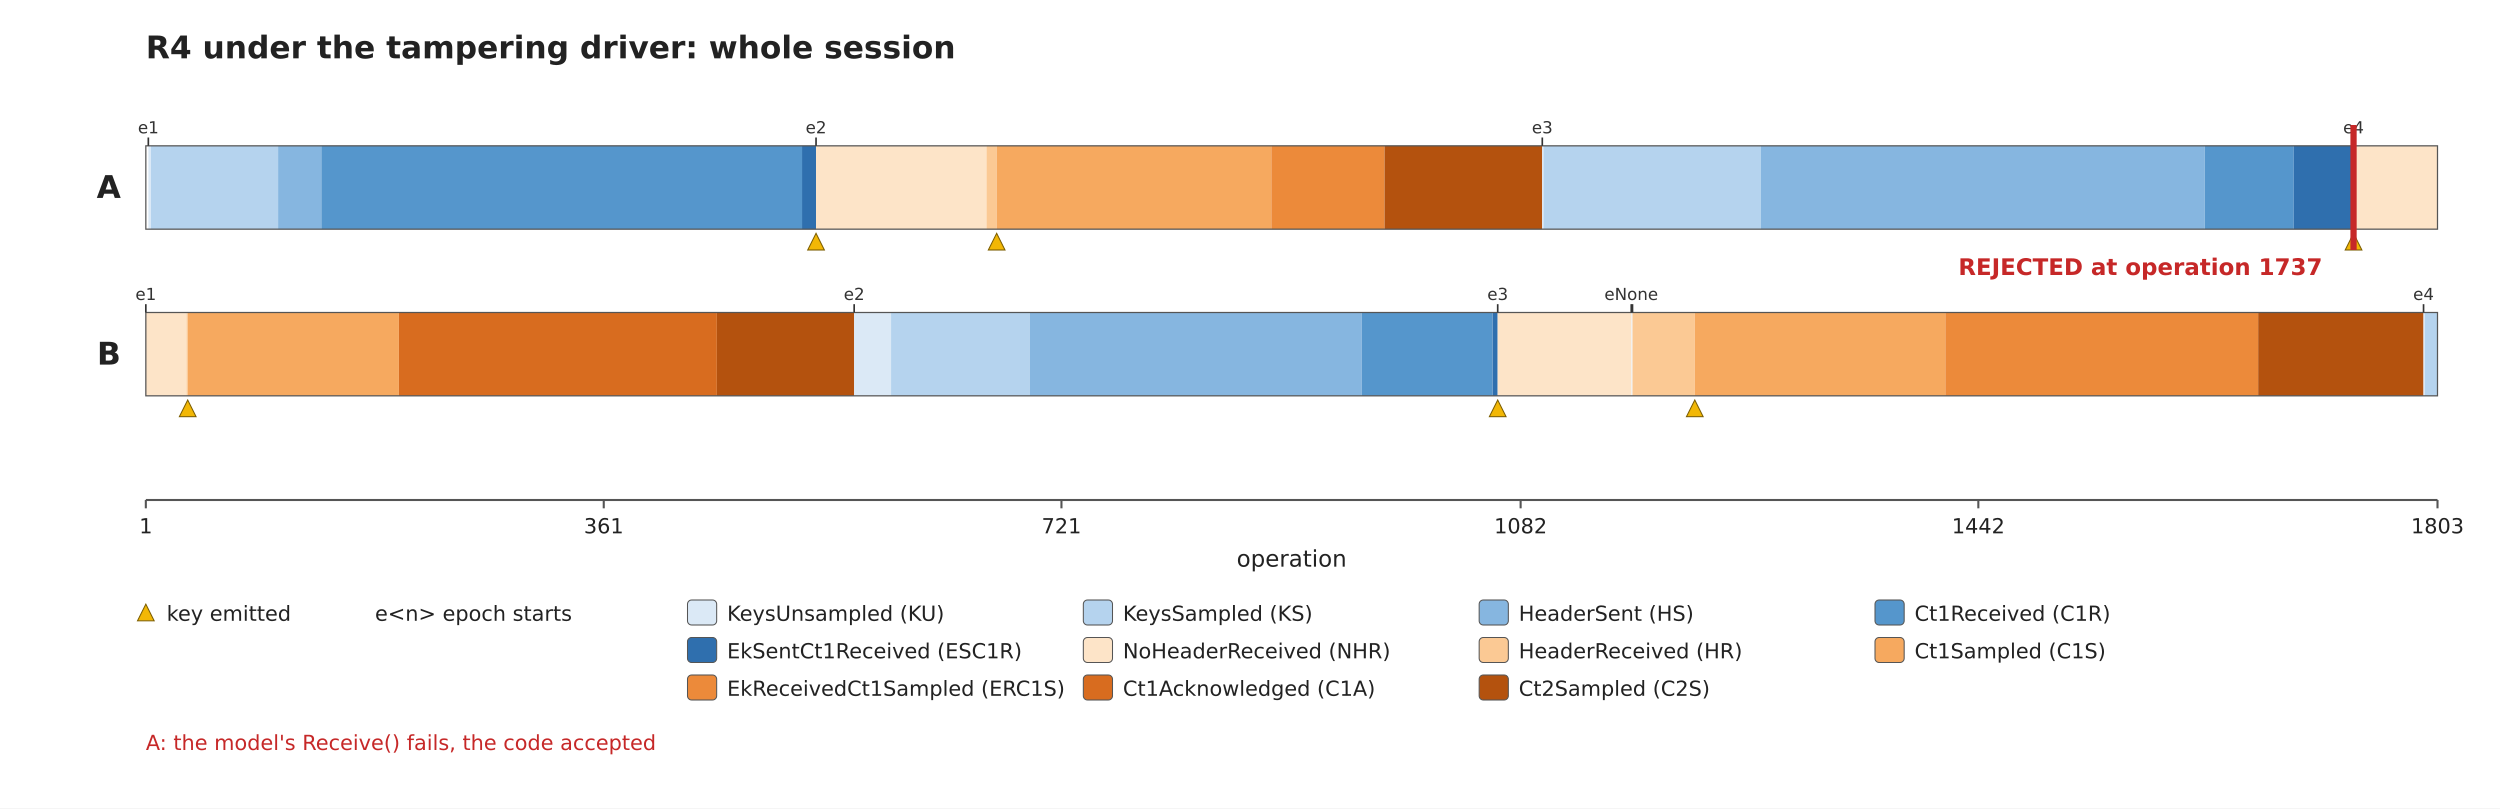
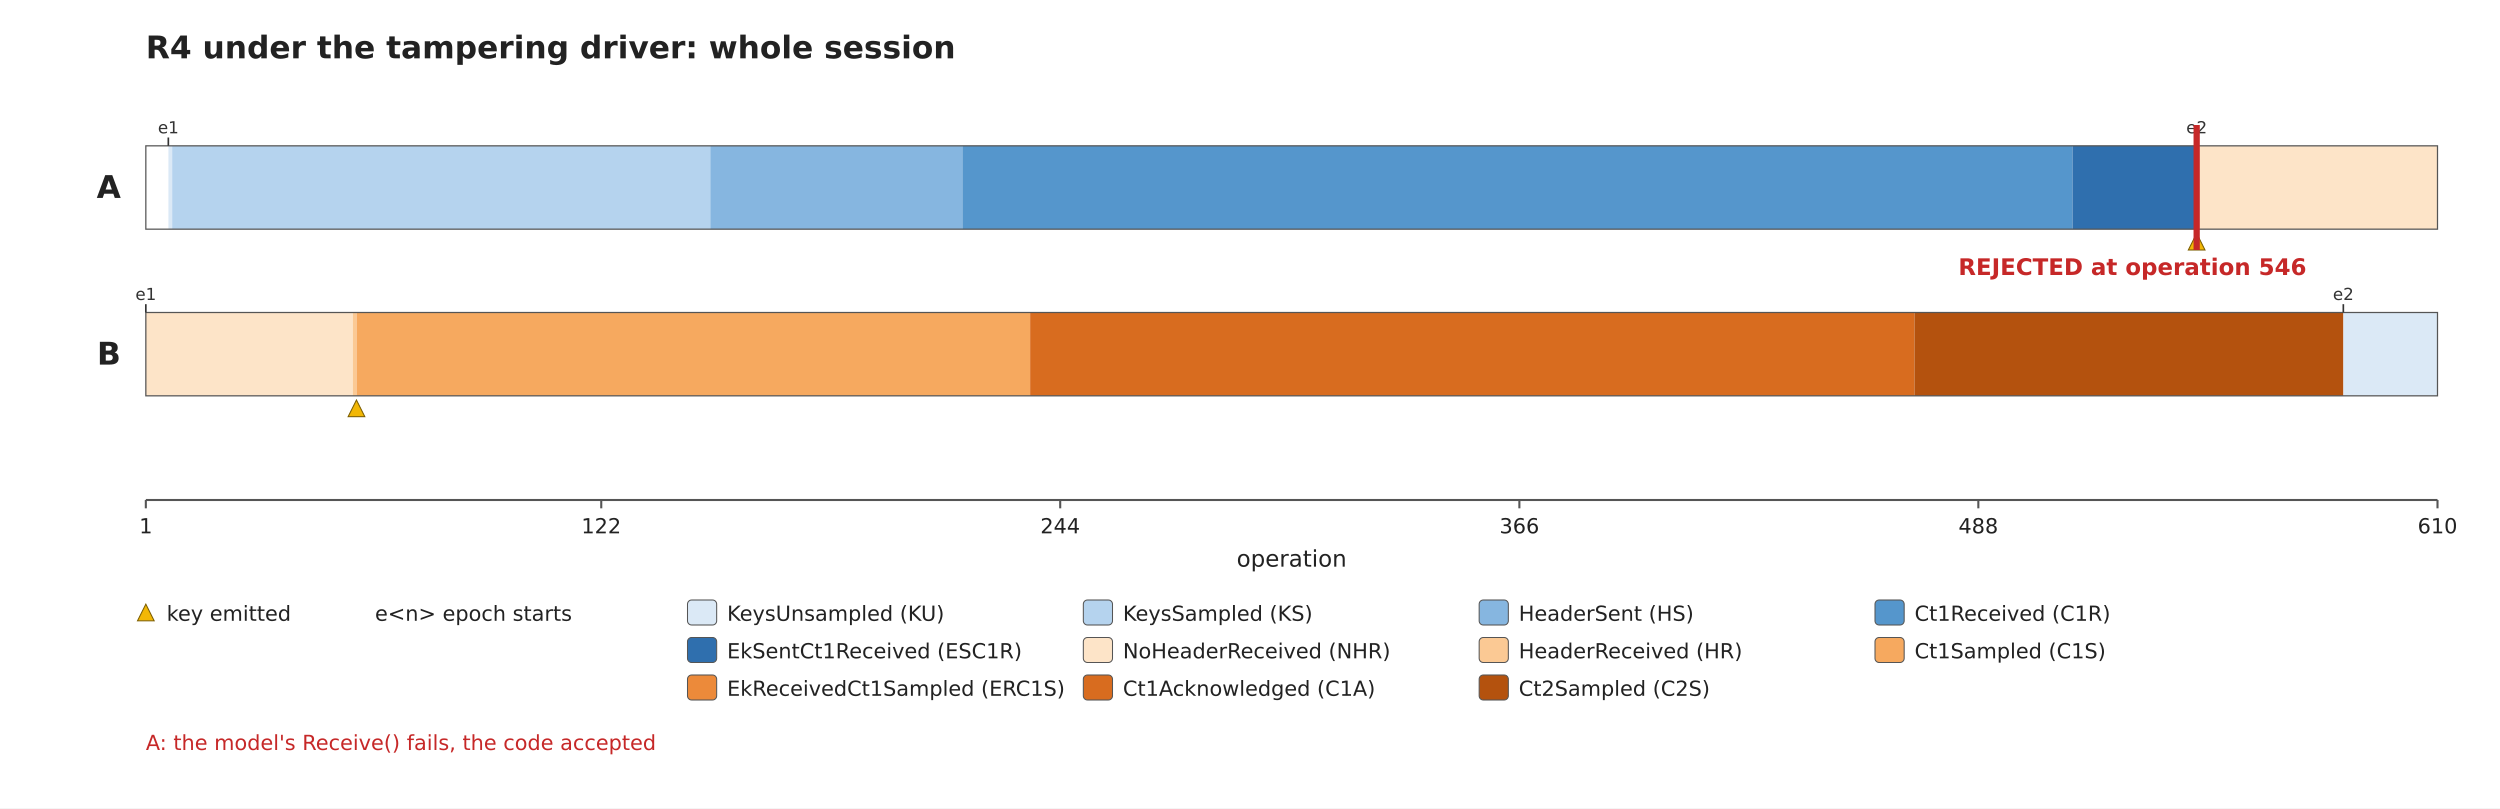
<svg xmlns="http://www.w3.org/2000/svg" width="1200" height="388" viewBox="0 0 1200 388">
  <rect width="100%" height="100%" fill="white" />
  <text x="70.0" y="28.0" font-size="15" text-anchor="start" fill="#222" font-weight="bold" font-family="DejaVu Sans, Helvetica, Arial, sans-serif">R4 under the tampering driver: whole session</text>
  <text x="58.0" y="95.0" font-size="15" text-anchor="end" fill="#222" font-weight="bold" font-family="DejaVu Sans, Helvetica, Arial, sans-serif">A</text>
-   <rect x="71.22" y="70" width="1.22" height="40" fill="#dbe9f6" />
-   <rect x="72.44" y="70" width="61.04" height="40" fill="#b5d3ee" />
-   <rect x="133.49" y="70" width="20.75" height="40" fill="#86b6e0" />
-   <rect x="154.24" y="70" width="230.74" height="40" fill="#5596cc" />
-   <rect x="384.98" y="70" width="6.71" height="40" fill="#2f6fae" />
-   <rect x="391.70" y="70" width="81.80" height="40" fill="#fde4c8" />
-   <rect x="473.50" y="70" width="4.88" height="40" fill="#fbc994" />
-   <rect x="478.38" y="70" width="131.85" height="40" fill="#f6a95f" />
-   <rect x="610.23" y="70" width="54.33" height="40" fill="#ec8a3a" />
-   <rect x="664.56" y="70" width="75.69" height="40" fill="#b4520e" />
-   <rect x="740.26" y="70" width="0.61" height="40" fill="#dbe9f6" />
-   <rect x="740.87" y="70" width="104.38" height="40" fill="#b5d3ee" />
-   <rect x="845.25" y="70" width="213.04" height="40" fill="#86b6e0" />
-   <rect x="1058.29" y="70" width="42.73" height="40" fill="#5596cc" />
-   <rect x="1101.02" y="70" width="28.69" height="40" fill="#2f6fae" />
-   <rect x="1129.71" y="70" width="40.29" height="40" fill="#fde4c8" />
+   <rect x="80.84" y="70" width="1.81" height="40" fill="#dbe9f6" />
+   <rect x="82.64" y="70" width="258.29" height="40" fill="#b5d3ee" />
+   <rect x="340.94" y="70" width="121.02" height="40" fill="#86b6e0" />
+   <rect x="461.95" y="70" width="532.84" height="40" fill="#5596cc" />
+   <rect x="994.79" y="70" width="59.61" height="40" fill="#2f6fae" />
+   <rect x="1054.40" y="70" width="115.60" height="40" fill="#fde4c8" />
  <rect x="70" y="70" width="1100" height="40" fill="none" stroke="#555" stroke-width="0.6" />
-   <line x1="71.2" y1="66" x2="71.2" y2="70" stroke="#333" stroke-width="0.8" />
-   <text x="71.2" y="64.0" font-size="8" text-anchor="middle" fill="#333" font-weight="normal" font-family="DejaVu Sans, Helvetica, Arial, sans-serif">e1</text>
-   <line x1="391.7" y1="66" x2="391.7" y2="70" stroke="#333" stroke-width="0.8" />
-   <text x="391.7" y="64.0" font-size="8" text-anchor="middle" fill="#333" font-weight="normal" font-family="DejaVu Sans, Helvetica, Arial, sans-serif">e2</text>
-   <line x1="740.3" y1="66" x2="740.3" y2="70" stroke="#333" stroke-width="0.8" />
-   <text x="740.3" y="64.0" font-size="8" text-anchor="middle" fill="#333" font-weight="normal" font-family="DejaVu Sans, Helvetica, Arial, sans-serif">e3</text>
-   <line x1="1129.7" y1="66" x2="1129.7" y2="70" stroke="#333" stroke-width="0.8" />
-   <text x="1129.7" y="64.0" font-size="8" text-anchor="middle" fill="#333" font-weight="normal" font-family="DejaVu Sans, Helvetica, Arial, sans-serif">e4</text>
-   <path d="M391.7,112 l-4,8 h8 z" fill="#f2b705" stroke="#7a5c00" stroke-width="0.5" />
-   <path d="M478.4,112 l-4,8 h8 z" fill="#f2b705" stroke="#7a5c00" stroke-width="0.5" />
-   <path d="M1129.7,112 l-4,8 h8 z" fill="#f2b705" stroke="#7a5c00" stroke-width="0.5" />
-   <line x1="1129.7" y1="60" x2="1129.7" y2="120" stroke="#c62828" stroke-width="3" />
-   <text x="940.0" y="132.0" font-size="11" text-anchor="start" fill="#c62828" font-weight="bold" font-family="DejaVu Sans, Helvetica, Arial, sans-serif">REJECTED at operation 1737</text>
+   <line x1="80.8" y1="66" x2="80.8" y2="70" stroke="#333" stroke-width="0.8" />
+   <text x="80.8" y="64.0" font-size="8" text-anchor="middle" fill="#333" font-weight="normal" font-family="DejaVu Sans, Helvetica, Arial, sans-serif">e1</text>
+   <line x1="1054.4" y1="66" x2="1054.4" y2="70" stroke="#333" stroke-width="0.8" />
+   <text x="1054.4" y="64.0" font-size="8" text-anchor="middle" fill="#333" font-weight="normal" font-family="DejaVu Sans, Helvetica, Arial, sans-serif">e2</text>
+   <path d="M1054.4,112 l-4,8 h8 z" fill="#f2b705" stroke="#7a5c00" stroke-width="0.5" />
+   <line x1="1054.4" y1="60" x2="1054.4" y2="120" stroke="#c62828" stroke-width="3" />
+   <text x="940.0" y="132.0" font-size="11" text-anchor="start" fill="#c62828" font-weight="bold" font-family="DejaVu Sans, Helvetica, Arial, sans-serif">REJECTED at operation 546</text>
  <text x="58.0" y="175.0" font-size="15" text-anchor="end" fill="#222" font-weight="bold" font-family="DejaVu Sans, Helvetica, Arial, sans-serif">B</text>
-   <rect x="70.00" y="150" width="19.53" height="40" fill="#fde4c8" />
-   <rect x="89.53" y="150" width="0.61" height="40" fill="#fbc994" />
-   <rect x="90.14" y="150" width="101.33" height="40" fill="#f6a95f" />
-   <rect x="191.48" y="150" width="152.61" height="40" fill="#d86c1f" />
-   <rect x="344.08" y="150" width="65.93" height="40" fill="#b4520e" />
-   <rect x="410.01" y="150" width="17.70" height="40" fill="#dbe9f6" />
-   <rect x="427.71" y="150" width="66.54" height="40" fill="#b5d3ee" />
-   <rect x="494.25" y="150" width="159.32" height="40" fill="#86b6e0" />
-   <rect x="653.57" y="150" width="62.87" height="40" fill="#5596cc" />
-   <rect x="716.45" y="150" width="2.44" height="40" fill="#2f6fae" />
-   <rect x="718.89" y="150" width="64.10" height="40" fill="#fde4c8" />
-   <rect x="782.99" y="150" width="0.61" height="40" fill="#eee" />
-   <rect x="783.60" y="150" width="29.91" height="40" fill="#fbc994" />
-   <rect x="813.51" y="150" width="120.26" height="40" fill="#f6a95f" />
-   <rect x="933.76" y="150" width="150.17" height="40" fill="#ec8a3a" />
-   <rect x="1083.93" y="150" width="79.36" height="40" fill="#b4520e" />
-   <rect x="1163.29" y="150" width="0.61" height="40" fill="#dbe9f6" />
-   <rect x="1163.90" y="150" width="6.10" height="40" fill="#b5d3ee" />
+   <rect x="70.00" y="150" width="99.34" height="40" fill="#fde4c8" />
+   <rect x="169.34" y="150" width="1.81" height="40" fill="#fbc994" />
+   <rect x="171.15" y="150" width="323.32" height="40" fill="#f6a95f" />
+   <rect x="494.47" y="150" width="424.47" height="40" fill="#d86c1f" />
+   <rect x="918.93" y="150" width="205.91" height="40" fill="#b4520e" />
+   <rect x="1124.84" y="150" width="45.16" height="40" fill="#dbe9f6" />
  <rect x="70" y="150" width="1100" height="40" fill="none" stroke="#555" stroke-width="0.6" />
  <line x1="70.0" y1="146" x2="70.0" y2="150" stroke="#333" stroke-width="0.8" />
  <text x="70.0" y="144.0" font-size="8" text-anchor="middle" fill="#333" font-weight="normal" font-family="DejaVu Sans, Helvetica, Arial, sans-serif">e1</text>
-   <line x1="410.0" y1="146" x2="410.0" y2="150" stroke="#333" stroke-width="0.8" />
-   <text x="410.0" y="144.0" font-size="8" text-anchor="middle" fill="#333" font-weight="normal" font-family="DejaVu Sans, Helvetica, Arial, sans-serif">e2</text>
-   <line x1="718.9" y1="146" x2="718.9" y2="150" stroke="#333" stroke-width="0.8" />
-   <text x="718.9" y="144.0" font-size="8" text-anchor="middle" fill="#333" font-weight="normal" font-family="DejaVu Sans, Helvetica, Arial, sans-serif">e3</text>
-   <line x1="783.0" y1="146" x2="783.0" y2="150" stroke="#333" stroke-width="0.8" />
-   <text x="783.0" y="144.0" font-size="8" text-anchor="middle" fill="#333" font-weight="normal" font-family="DejaVu Sans, Helvetica, Arial, sans-serif">eNone</text>
-   <line x1="783.6" y1="146" x2="783.6" y2="150" stroke="#333" stroke-width="0.8" />
-   <line x1="1163.3" y1="146" x2="1163.3" y2="150" stroke="#333" stroke-width="0.8" />
-   <text x="1163.3" y="144.0" font-size="8" text-anchor="middle" fill="#333" font-weight="normal" font-family="DejaVu Sans, Helvetica, Arial, sans-serif">e4</text>
-   <path d="M90.1,192 l-4,8 h8 z" fill="#f2b705" stroke="#7a5c00" stroke-width="0.5" />
-   <path d="M718.9,192 l-4,8 h8 z" fill="#f2b705" stroke="#7a5c00" stroke-width="0.5" />
-   <path d="M813.5,192 l-4,8 h8 z" fill="#f2b705" stroke="#7a5c00" stroke-width="0.5" />
+   <line x1="1124.8" y1="146" x2="1124.8" y2="150" stroke="#333" stroke-width="0.8" />
+   <text x="1124.8" y="144.0" font-size="8" text-anchor="middle" fill="#333" font-weight="normal" font-family="DejaVu Sans, Helvetica, Arial, sans-serif">e2</text>
+   <path d="M171.1,192 l-4,8 h8 z" fill="#f2b705" stroke="#7a5c00" stroke-width="0.5" />
  <line x1="70" y1="240" x2="1170" y2="240" stroke="#555" />
  <line x1="70.0" y1="240" x2="70.0" y2="244" stroke="#555" />
  <text x="70.0" y="256.0" font-size="10" text-anchor="middle" fill="#222" font-weight="normal" font-family="DejaVu Sans, Helvetica, Arial, sans-serif">1</text>
-   <line x1="289.8" y1="240" x2="289.8" y2="244" stroke="#555" />
-   <text x="289.8" y="256.0" font-size="10" text-anchor="middle" fill="#222" font-weight="normal" font-family="DejaVu Sans, Helvetica, Arial, sans-serif">361</text>
-   <line x1="509.5" y1="240" x2="509.5" y2="244" stroke="#555" />
-   <text x="509.5" y="256.0" font-size="10" text-anchor="middle" fill="#222" font-weight="normal" font-family="DejaVu Sans, Helvetica, Arial, sans-serif">721</text>
-   <line x1="729.9" y1="240" x2="729.9" y2="244" stroke="#555" />
-   <text x="729.9" y="256.0" font-size="10" text-anchor="middle" fill="#222" font-weight="normal" font-family="DejaVu Sans, Helvetica, Arial, sans-serif">1082</text>
+   <line x1="288.6" y1="240" x2="288.6" y2="244" stroke="#555" />
+   <text x="288.6" y="256.0" font-size="10" text-anchor="middle" fill="#222" font-weight="normal" font-family="DejaVu Sans, Helvetica, Arial, sans-serif">122</text>
+   <line x1="508.9" y1="240" x2="508.9" y2="244" stroke="#555" />
+   <text x="508.9" y="256.0" font-size="10" text-anchor="middle" fill="#222" font-weight="normal" font-family="DejaVu Sans, Helvetica, Arial, sans-serif">244</text>
+   <line x1="729.3" y1="240" x2="729.3" y2="244" stroke="#555" />
+   <text x="729.3" y="256.0" font-size="10" text-anchor="middle" fill="#222" font-weight="normal" font-family="DejaVu Sans, Helvetica, Arial, sans-serif">366</text>
  <line x1="949.6" y1="240" x2="949.6" y2="244" stroke="#555" />
-   <text x="949.6" y="256.0" font-size="10" text-anchor="middle" fill="#222" font-weight="normal" font-family="DejaVu Sans, Helvetica, Arial, sans-serif">1442</text>
+   <text x="949.6" y="256.0" font-size="10" text-anchor="middle" fill="#222" font-weight="normal" font-family="DejaVu Sans, Helvetica, Arial, sans-serif">488</text>
  <line x1="1170.0" y1="240" x2="1170.0" y2="244" stroke="#555" />
-   <text x="1170.0" y="256.0" font-size="10" text-anchor="middle" fill="#222" font-weight="normal" font-family="DejaVu Sans, Helvetica, Arial, sans-serif">1803</text>
+   <text x="1170.0" y="256.0" font-size="10" text-anchor="middle" fill="#222" font-weight="normal" font-family="DejaVu Sans, Helvetica, Arial, sans-serif">610</text>
  <text x="620.0" y="272.0" font-size="11" text-anchor="middle" fill="#222" font-weight="normal" font-family="DejaVu Sans, Helvetica, Arial, sans-serif">operation</text>
  <path d="M70,290 l-4,8 h8 z" fill="#f2b705" stroke="#7a5c00" stroke-width="0.5" />
  <text x="80.0" y="298.0" font-size="10" text-anchor="start" fill="#222" font-weight="normal" font-family="DejaVu Sans, Helvetica, Arial, sans-serif">key emitted</text>
  <text x="180.0" y="298.0" font-size="10" text-anchor="start" fill="#222" font-weight="normal" font-family="DejaVu Sans, Helvetica, Arial, sans-serif">e&lt;n&gt; epoch starts</text>
  <rect x="330" y="288" width="14" height="12" rx="2" fill="#dbe9f6" stroke="#555" stroke-width="0.5" />
  <text x="349.0" y="298.0" font-size="10" text-anchor="start" fill="#222" font-weight="normal" font-family="DejaVu Sans, Helvetica, Arial, sans-serif">KeysUnsampled (KU)</text>
  <rect x="520" y="288" width="14" height="12" rx="2" fill="#b5d3ee" stroke="#555" stroke-width="0.5" />
  <text x="539.0" y="298.0" font-size="10" text-anchor="start" fill="#222" font-weight="normal" font-family="DejaVu Sans, Helvetica, Arial, sans-serif">KeysSampled (KS)</text>
  <rect x="710" y="288" width="14" height="12" rx="2" fill="#86b6e0" stroke="#555" stroke-width="0.5" />
  <text x="729.0" y="298.0" font-size="10" text-anchor="start" fill="#222" font-weight="normal" font-family="DejaVu Sans, Helvetica, Arial, sans-serif">HeaderSent (HS)</text>
  <rect x="900" y="288" width="14" height="12" rx="2" fill="#5596cc" stroke="#555" stroke-width="0.5" />
  <text x="919.0" y="298.0" font-size="10" text-anchor="start" fill="#222" font-weight="normal" font-family="DejaVu Sans, Helvetica, Arial, sans-serif">Ct1Received (C1R)</text>
  <rect x="330" y="306" width="14" height="12" rx="2" fill="#2f6fae" stroke="#555" stroke-width="0.5" />
  <text x="349.0" y="316.0" font-size="10" text-anchor="start" fill="#222" font-weight="normal" font-family="DejaVu Sans, Helvetica, Arial, sans-serif">EkSentCt1Received (ESC1R)</text>
  <rect x="520" y="306" width="14" height="12" rx="2" fill="#fde4c8" stroke="#555" stroke-width="0.5" />
  <text x="539.0" y="316.0" font-size="10" text-anchor="start" fill="#222" font-weight="normal" font-family="DejaVu Sans, Helvetica, Arial, sans-serif">NoHeaderReceived (NHR)</text>
  <rect x="710" y="306" width="14" height="12" rx="2" fill="#fbc994" stroke="#555" stroke-width="0.5" />
  <text x="729.0" y="316.0" font-size="10" text-anchor="start" fill="#222" font-weight="normal" font-family="DejaVu Sans, Helvetica, Arial, sans-serif">HeaderReceived (HR)</text>
  <rect x="900" y="306" width="14" height="12" rx="2" fill="#f6a95f" stroke="#555" stroke-width="0.5" />
  <text x="919.0" y="316.0" font-size="10" text-anchor="start" fill="#222" font-weight="normal" font-family="DejaVu Sans, Helvetica, Arial, sans-serif">Ct1Sampled (C1S)</text>
  <rect x="330" y="324" width="14" height="12" rx="2" fill="#ec8a3a" stroke="#555" stroke-width="0.5" />
  <text x="349.0" y="334.0" font-size="10" text-anchor="start" fill="#222" font-weight="normal" font-family="DejaVu Sans, Helvetica, Arial, sans-serif">EkReceivedCt1Sampled (ERC1S)</text>
  <rect x="520" y="324" width="14" height="12" rx="2" fill="#d86c1f" stroke="#555" stroke-width="0.5" />
  <text x="539.0" y="334.0" font-size="10" text-anchor="start" fill="#222" font-weight="normal" font-family="DejaVu Sans, Helvetica, Arial, sans-serif">Ct1Acknowledged (C1A)</text>
  <rect x="710" y="324" width="14" height="12" rx="2" fill="#b4520e" stroke="#555" stroke-width="0.5" />
  <text x="729.0" y="334.0" font-size="10" text-anchor="start" fill="#222" font-weight="normal" font-family="DejaVu Sans, Helvetica, Arial, sans-serif">Ct2Sampled (C2S)</text>
  <text x="70.0" y="360.0" font-size="10" text-anchor="start" fill="#c62828" font-weight="normal" font-family="DejaVu Sans, Helvetica, Arial, sans-serif">A: the model's Receive() fails, the code accepted</text>
</svg>
